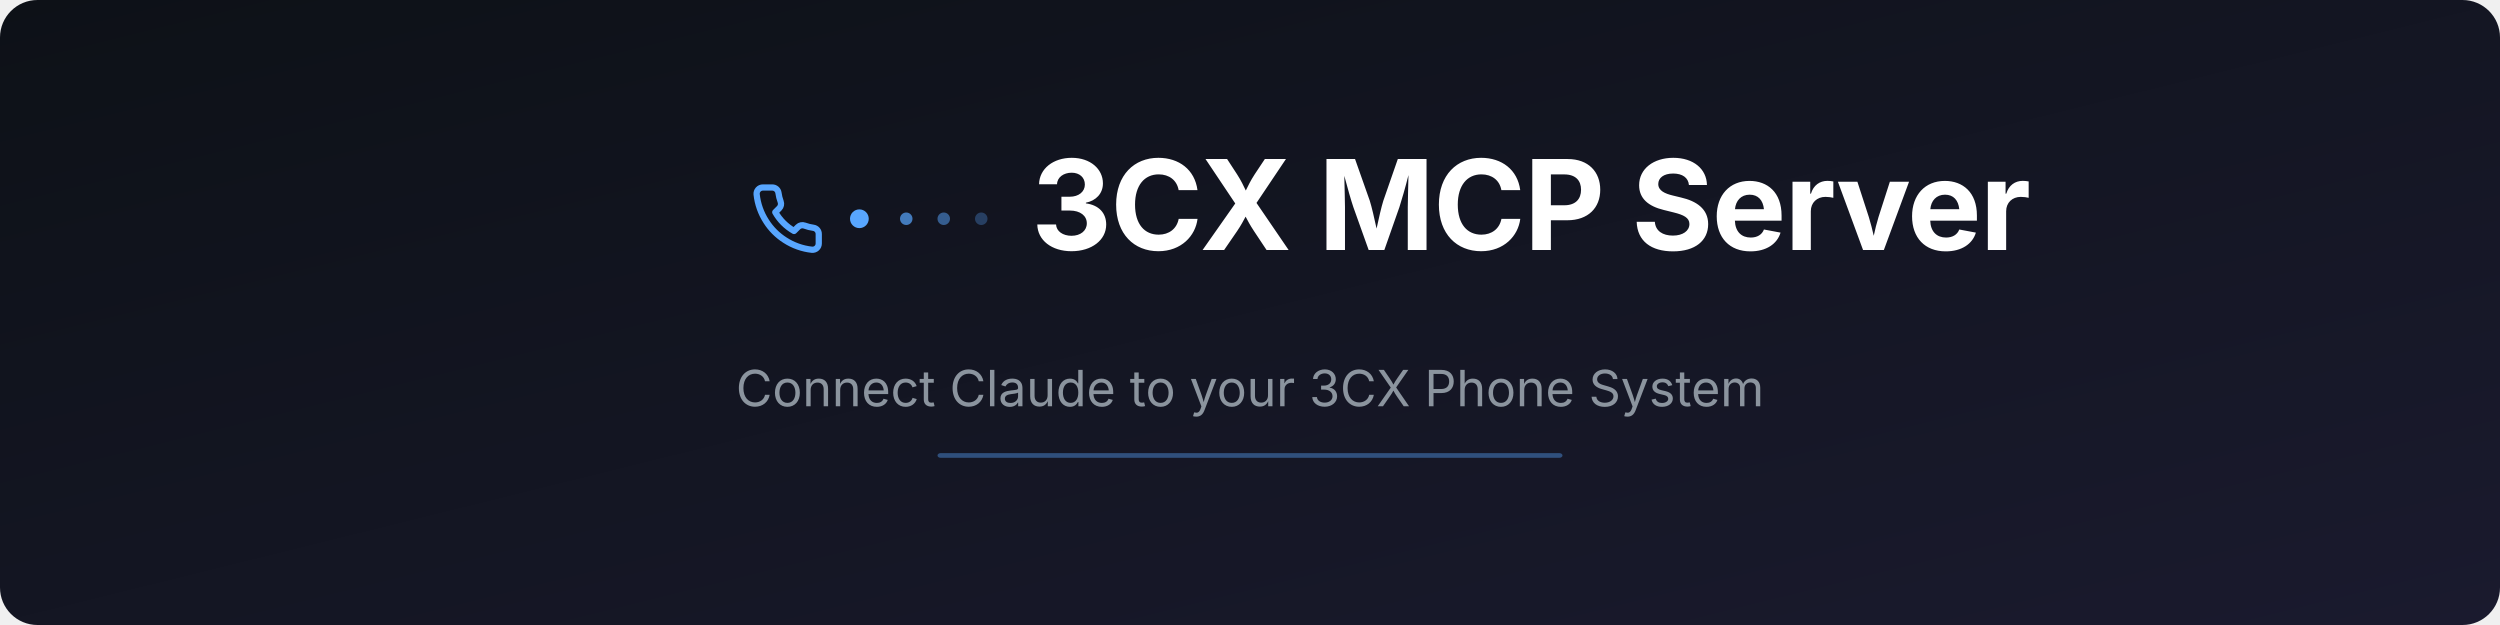
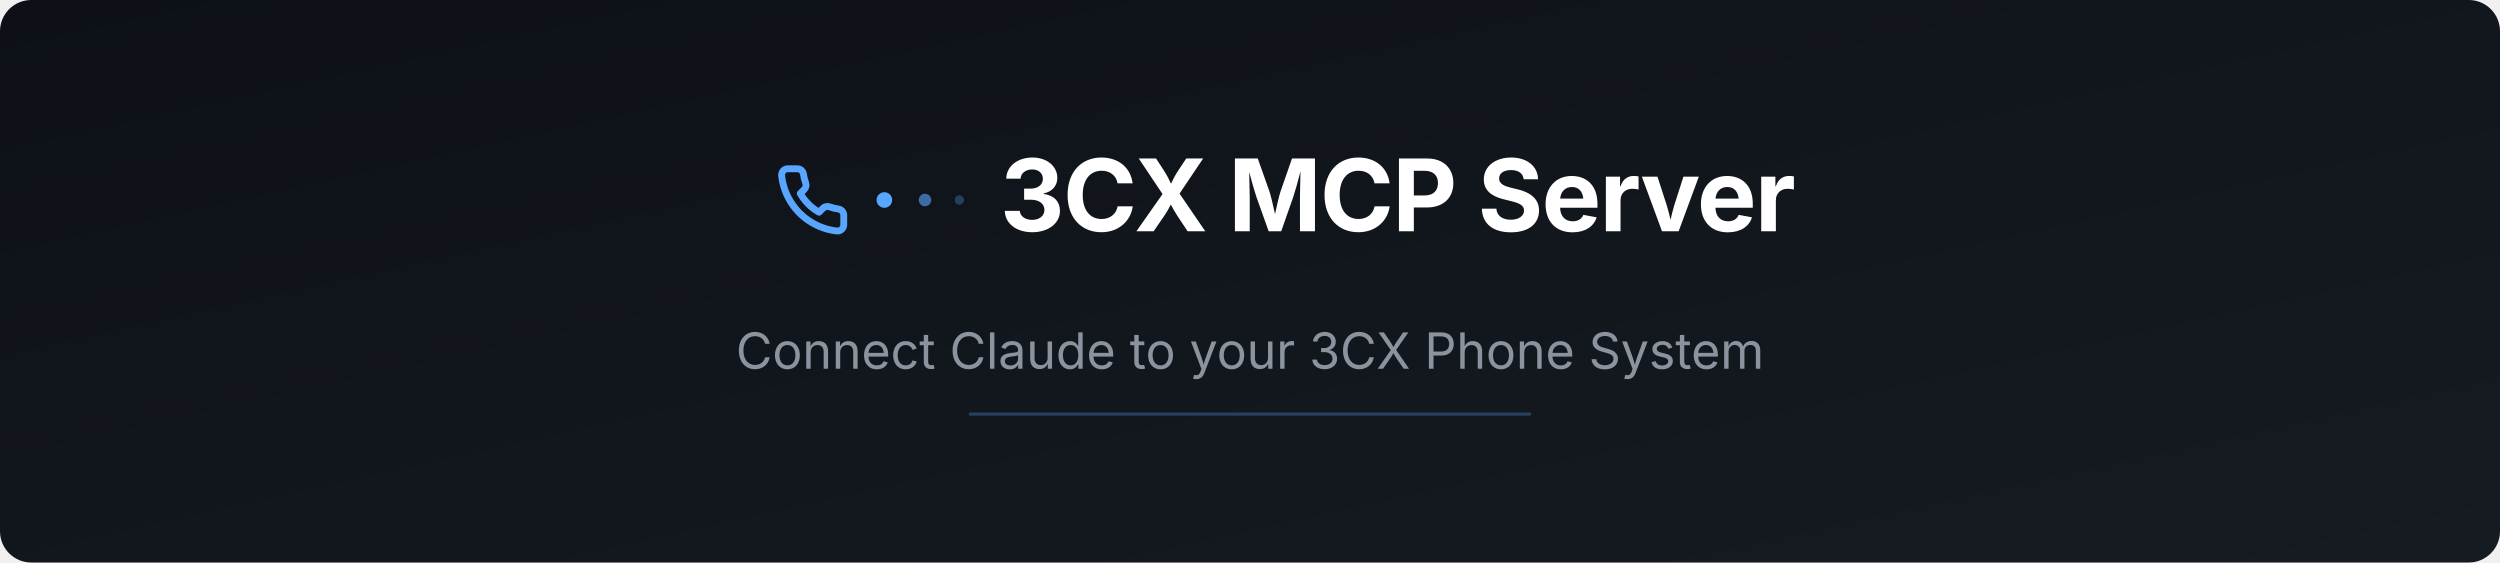
- <svg xmlns="http://www.w3.org/2000/svg" width="800" height="200" viewBox="0 0 800 200">
+ <svg xmlns="http://www.w3.org/2000/svg" width="800" height="180" viewBox="0 0 800 180">
  <defs>
    <linearGradient id="bg" x1="0%" y1="0%" x2="100%" y2="100%">
      <stop offset="0%" stop-color="#0d1117" />
-       <stop offset="100%" stop-color="#1a1a2e" />
+       <stop offset="100%" stop-color="#161b22" />
    </linearGradient>
  </defs>
-   <rect width="800" height="200" rx="12" fill="url(#bg)" />
-   <g transform="translate(240, 58)" fill="none" stroke="#58a6ff" stroke-width="2" stroke-linecap="round" stroke-linejoin="round">
+   <rect width="800" height="180" rx="10" fill="url(#bg)" />
+   <g transform="translate(248, 52)" fill="none" stroke="#58a6ff" stroke-width="2.2" stroke-linecap="round" stroke-linejoin="round">
    <path d="M22 16.92v3a2 2 0 0 1-2.18 2 19.79 19.79 0 0 1-8.63-3.07 19.5 19.5 0 0 1-6-6 19.79 19.79 0 0 1-3.07-8.67A2 2 0 0 1 4.11 2h3a2 2 0 0 1 2 1.72 12.84 12.84 0 0 0 .7 2.81 2 2 0 0 1-.45 2.11L8.09 9.91a16 16 0 0 0 6 6l1.27-1.27a2 2 0 0 1 2.11-.45 12.84 12.84 0 0 0 2.81.7A2 2 0 0 1 22 16.92z" />
  </g>
-   <circle cx="275" cy="70" r="3" fill="#58a6ff" />
-   <circle cx="290" cy="70" r="2" fill="#58a6ff" opacity="0.7" />
-   <circle cx="302" cy="70" r="2" fill="#58a6ff" opacity="0.5" />
-   <circle cx="314" cy="70" r="2" fill="#58a6ff" opacity="0.3" />
-   <text x="330" y="80" font-family="system-ui, -apple-system, 'Segoe UI', sans-serif" font-size="40" font-weight="700" fill="#ffffff" letter-spacing="-0.5">3CX MCP Server</text>
-   <text x="400" y="130" font-family="system-ui, -apple-system, 'Segoe UI', sans-serif" font-size="16" fill="#8b949e" text-anchor="middle">Connect Claude to your 3CX Phone System</text>
-   <rect x="300" y="145" width="200" height="1.5" rx="1" fill="#58a6ff" opacity="0.4" />
+   <circle cx="283" cy="64" r="2.5" fill="#58a6ff" />
+   <circle cx="296" cy="64" r="2" fill="#58a6ff" opacity="0.6" />
+   <circle cx="307" cy="64" r="1.5" fill="#58a6ff" opacity="0.3" />
+   <text x="320" y="74" font-family="system-ui, -apple-system, 'Segoe UI', sans-serif" font-size="32" font-weight="700" fill="#ffffff" letter-spacing="-0.5">3CX MCP Server</text>
+   <text x="400" y="118" font-family="system-ui, -apple-system, 'Segoe UI', sans-serif" font-size="16" fill="#8b949e" text-anchor="middle">Connect Claude to your 3CX Phone System</text>
+   <rect x="310" y="132" width="180" height="1" rx="0.5" fill="#58a6ff" opacity="0.3" />
</svg>
